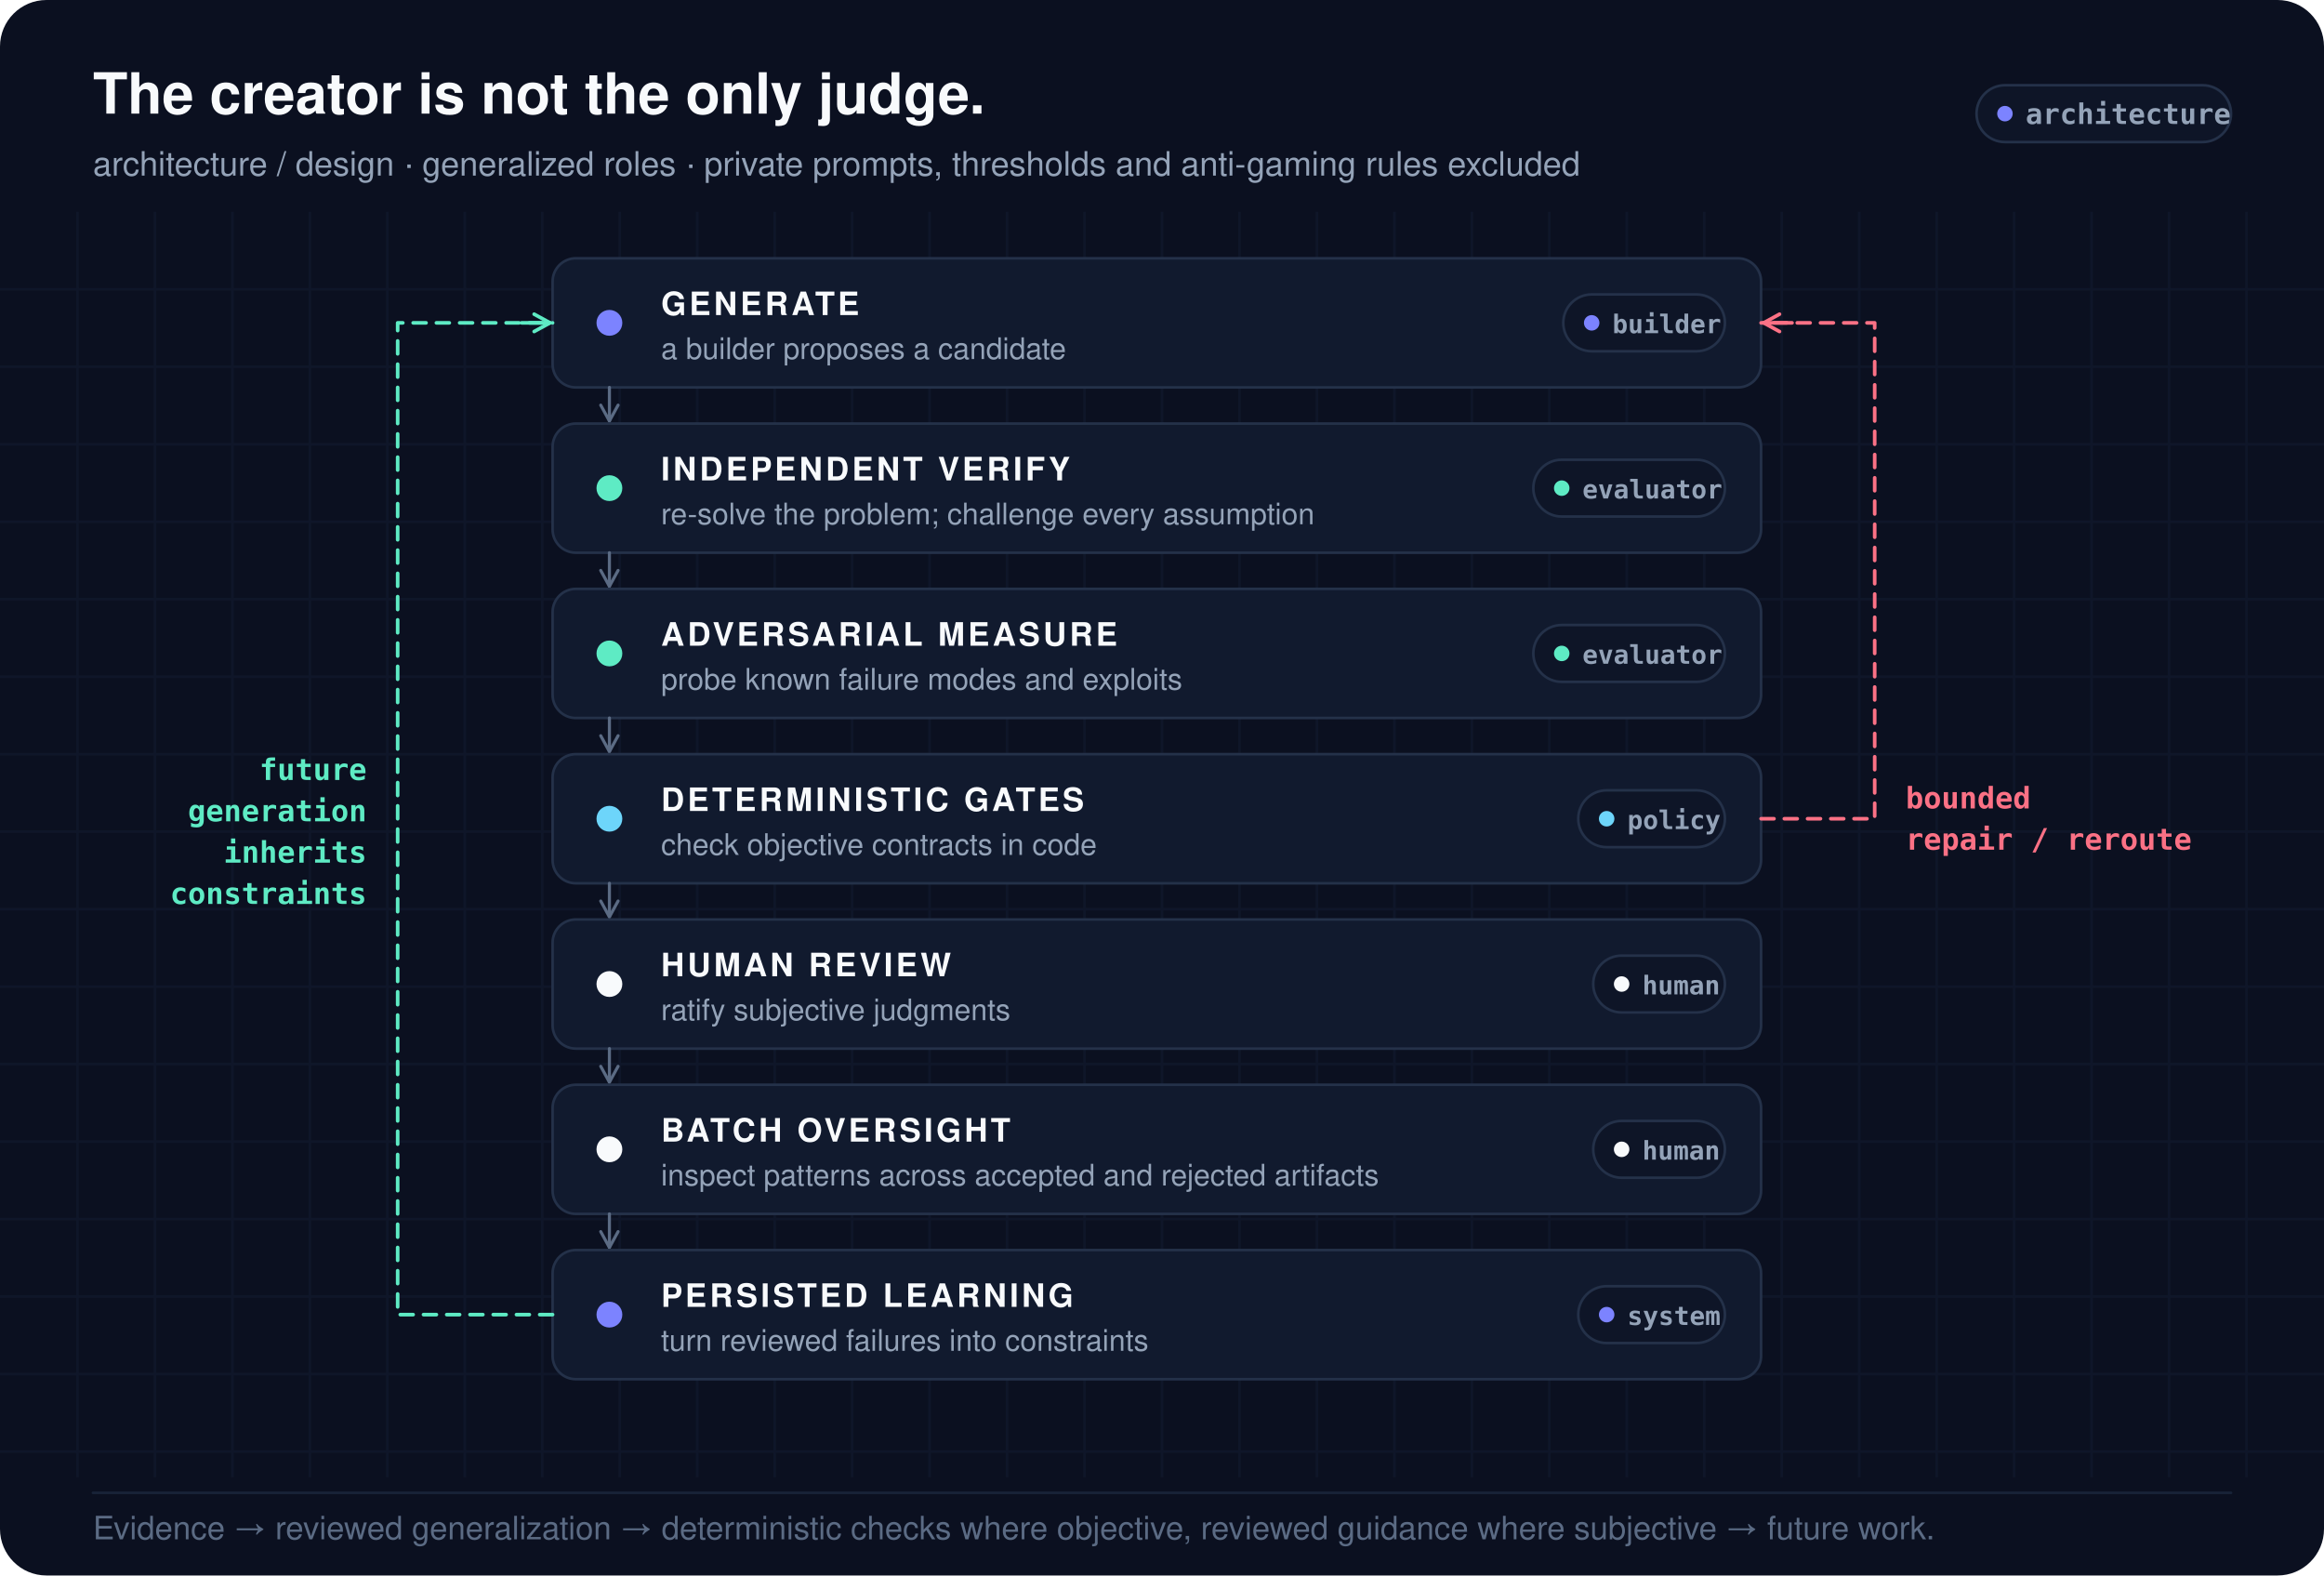
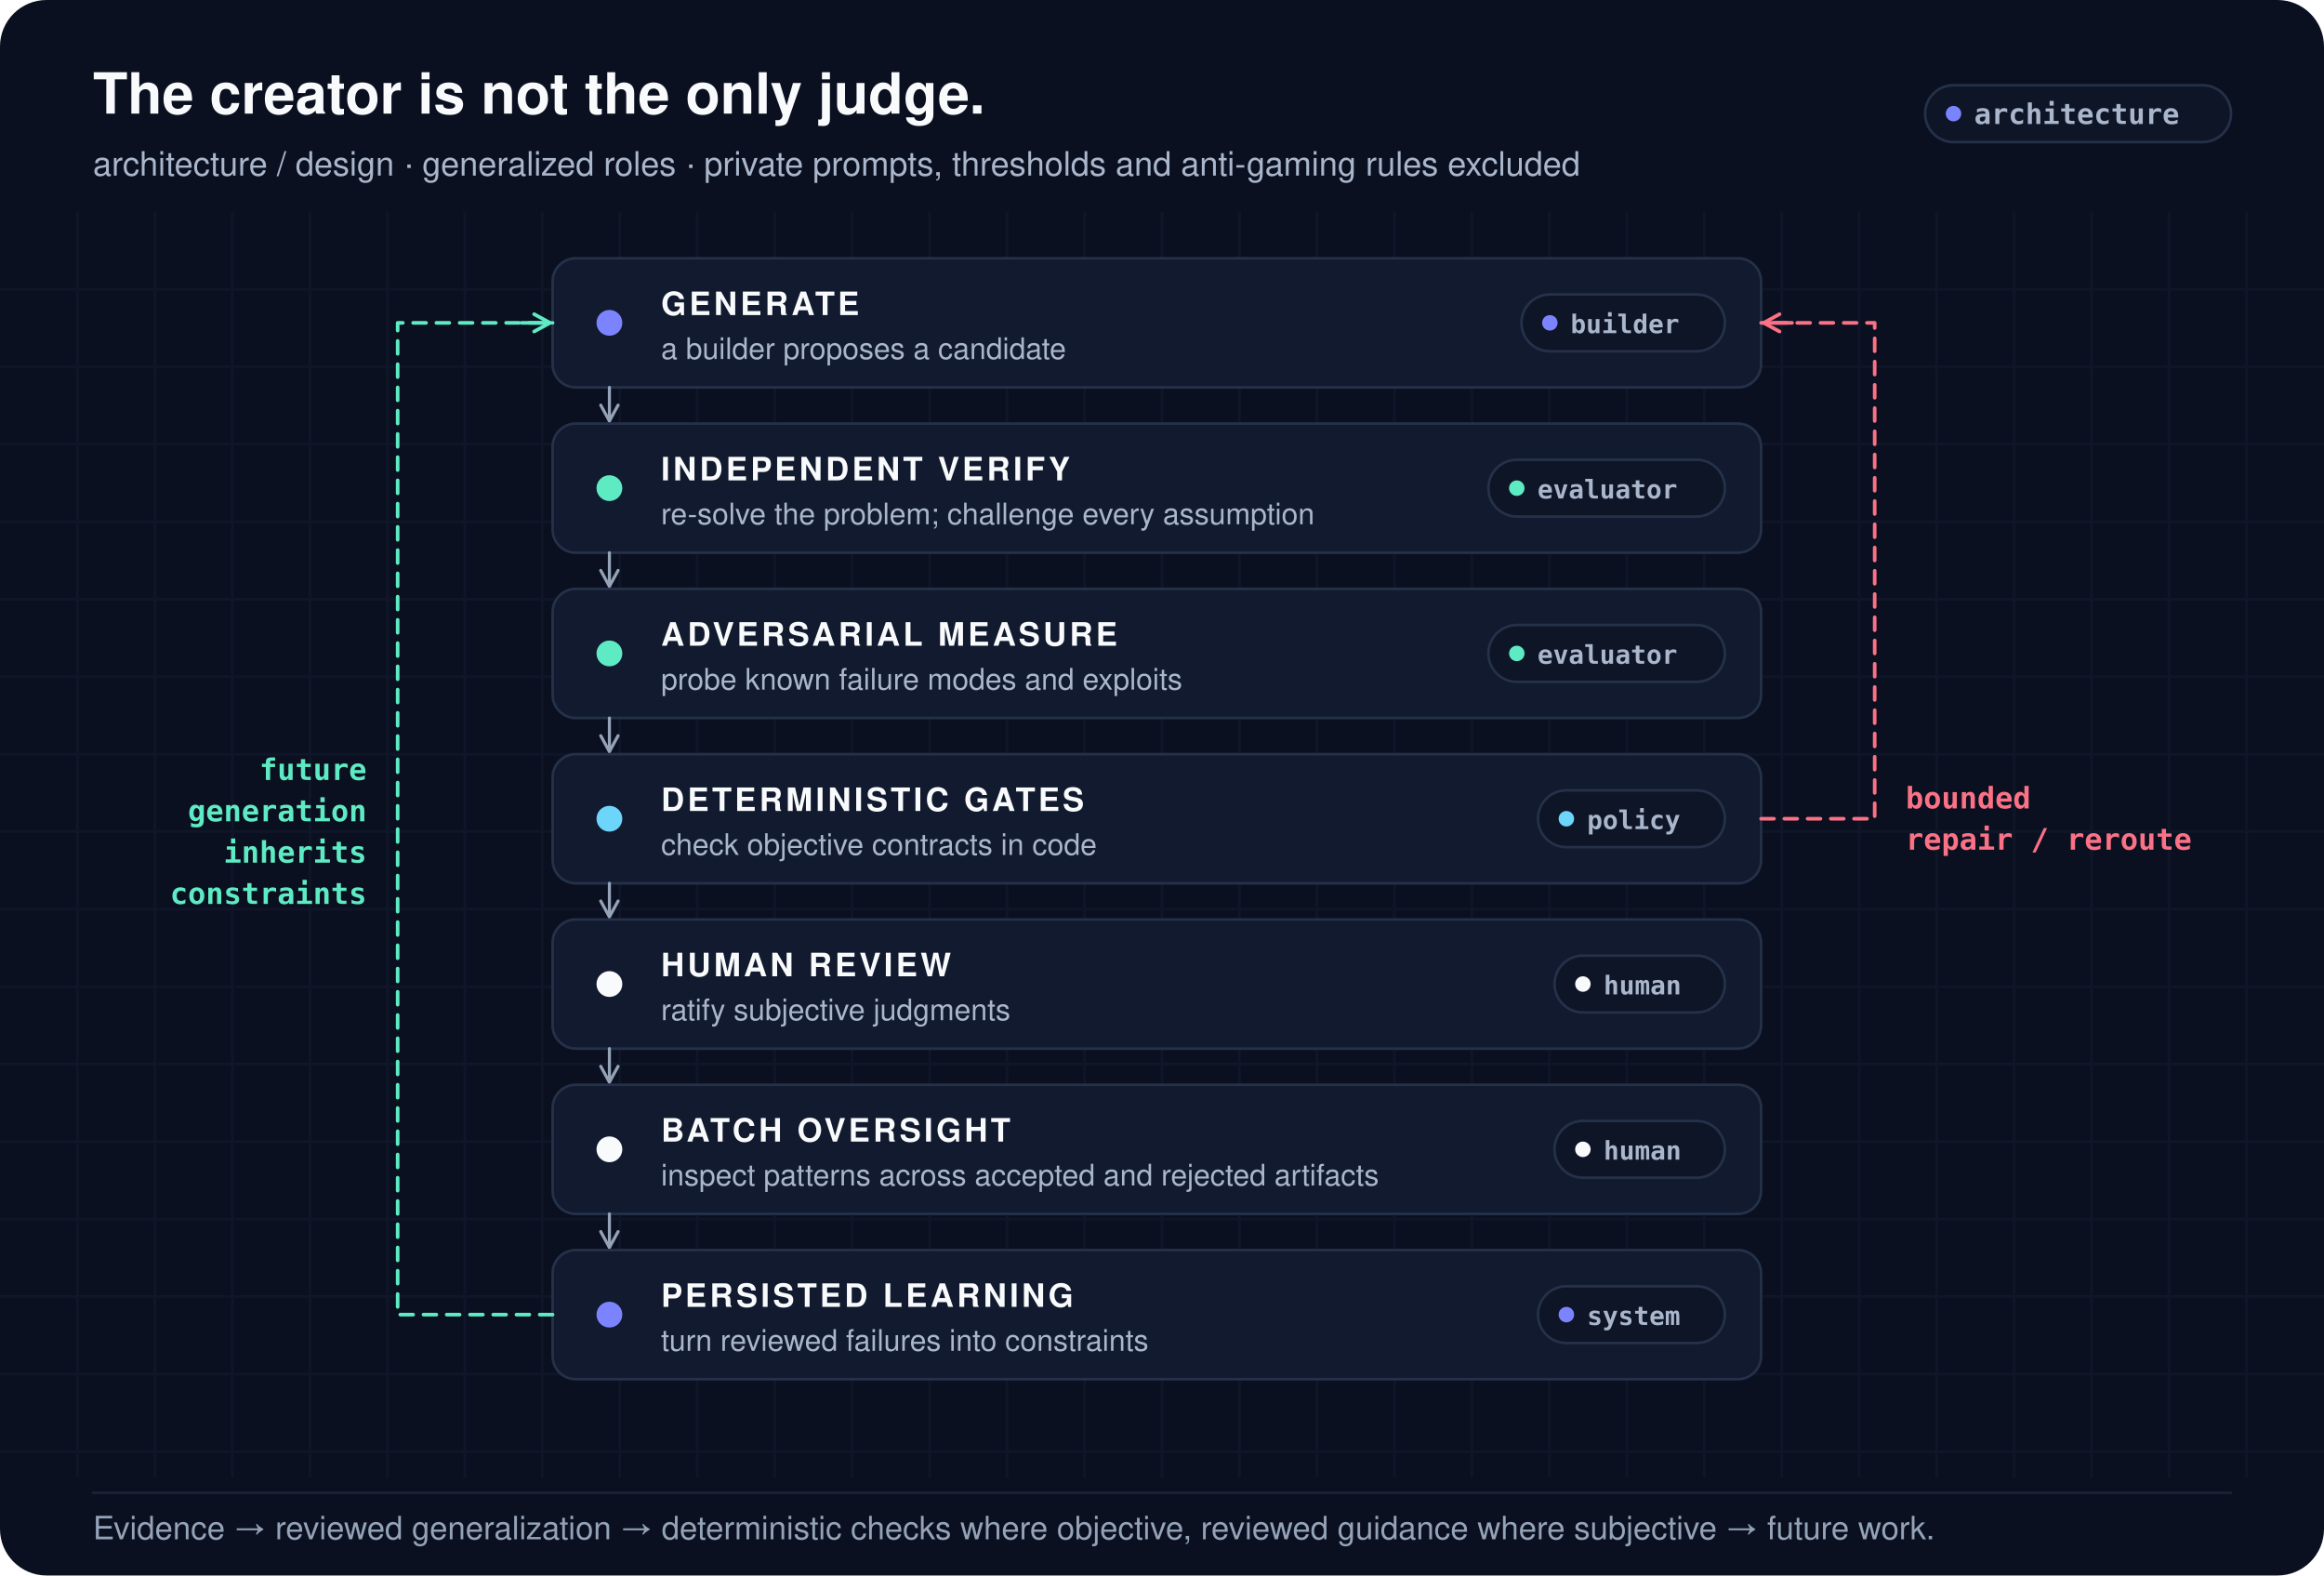
<svg xmlns="http://www.w3.org/2000/svg" width="900" height="610" viewBox="0 0 900 610" role="img" aria-labelledby="title desc">
  <g font-family="-apple-system,BlinkMacSystemFont,'Segoe UI',Helvetica,Arial,sans-serif">
    <rect x="0" y="0" width="900" height="610" rx="18" fill="#0B1020" />
    <text x="36" y="44" fill="#F8FAFC" font-size="22" font-weight="650" text-anchor="start">The creator is not the only judge.</text>
-     <text x="36" y="68" fill="#94A3B8" font-size="13" font-weight="400" text-anchor="start">architecture / design · generalized roles · private prompts, thresholds and anti-gaming rules excluded</text>
-     <rect x="765.44" y="33" width="98.56" height="22" rx="11" fill="#0E1527" stroke="#243149" stroke-width="1" />
-     <circle cx="776.44" cy="44" r="3" fill="#7C83FF" />
-     <text x="784.44" y="48" fill="#94A3B8" font-size="11" font-weight="600" text-anchor="start" font-family="ui-monospace,SFMono-Regular,Menlo,Consolas,monospace">architecture</text>
+     <text x="36" y="68" fill="#A9B6CB" font-size="13" font-weight="400" text-anchor="start">architecture / design · generalized roles · private prompts, thresholds and anti-gaming rules excluded</text>
+     <rect x="745.52" y="33" width="118.48" height="22" rx="11" fill="#0E1527" stroke="#243149" stroke-width="1" />
+     <circle cx="756.52" cy="44" r="3" fill="#7C83FF" />
+     <text x="764.52" y="48" fill="#A9B6CB" font-size="11" font-weight="600" text-anchor="start" font-family="ui-monospace,SFMono-Regular,Menlo,Consolas,monospace">architecture</text>
    <path d="M 30 82 V 572 M 60 82 V 572 M 90 82 V 572 M 120 82 V 572 M 150 82 V 572 M 180 82 V 572 M 210 82 V 572 M 240 82 V 572 M 270 82 V 572 M 300 82 V 572 M 330 82 V 572 M 360 82 V 572 M 390 82 V 572 M 420 82 V 572 M 450 82 V 572 M 480 82 V 572 M 510 82 V 572 M 540 82 V 572 M 570 82 V 572 M 600 82 V 572 M 630 82 V 572 M 660 82 V 572 M 690 82 V 572 M 720 82 V 572 M 750 82 V 572 M 780 82 V 572 M 810 82 V 572 M 840 82 V 572 M 870 82 V 572 M 0 112 H 900 M 0 142 H 900 M 0 172 H 900 M 0 202 H 900 M 0 232 H 900 M 0 262 H 900 M 0 292 H 900 M 0 322 H 900 M 0 352 H 900 M 0 382 H 900 M 0 412 H 900 M 0 442 H 900 M 0 472 H 900 M 0 502 H 900 M 0 532 H 900 M 0 562 H 900" stroke="#182338" stroke-width="1" fill="none" stroke-linecap="butt" stroke-linejoin="round" opacity="0.35" />
    <rect x="214" y="100" width="468" height="50" rx="9" fill="#111A2E" stroke="#243149" stroke-width="1" />
    <circle cx="236" cy="125" r="5" fill="#7C83FF" />
    <text x="256" y="122" fill="#F8FAFC" font-size="12.5" font-weight="700" text-anchor="start" letter-spacing="1.2">GENERATE</text>
-     <text x="256" y="139" fill="#94A3B8" font-size="11.5" font-weight="400" text-anchor="start">a builder proposes a candidate</text>
-     <rect x="605.4" y="114" width="62.6" height="22" rx="11" fill="#0E1527" stroke="#243149" stroke-width="1" />
-     <circle cx="616.4" cy="125" r="3" fill="#7C83FF" />
-     <text x="624.4" y="129" fill="#94A3B8" font-size="10" font-weight="600" text-anchor="start" font-family="ui-monospace,SFMono-Regular,Menlo,Consolas,monospace">builder</text>
-     <path d="M 236 150 L 236 163" stroke="#5B6B84" stroke-width="1.2" fill="none" stroke-linecap="round" stroke-linejoin="round" />
-     <path d="M 232.64 156.86 L 236 163 L 239.36 156.86" stroke="#5B6B84" stroke-width="1.2" fill="none" stroke-linecap="round" stroke-linejoin="round" />
+     <text x="256" y="139" fill="#A9B6CB" font-size="11.5" font-weight="400" text-anchor="start">a builder proposes a candidate</text>
+     <rect x="589.2" y="114" width="78.8" height="22" rx="11" fill="#0E1527" stroke="#243149" stroke-width="1" />
+     <circle cx="600.2" cy="125" r="3" fill="#7C83FF" />
+     <text x="608.2" y="129" fill="#A9B6CB" font-size="10" font-weight="600" text-anchor="start" font-family="ui-monospace,SFMono-Regular,Menlo,Consolas,monospace">builder</text>
+     <path d="M 236 150 L 236 163" stroke="#94A3B8" stroke-width="1.2" fill="none" stroke-linecap="round" stroke-linejoin="round" />
+     <path d="M 232.64 156.86 L 236 163 L 239.36 156.86" stroke="#94A3B8" stroke-width="1.2" fill="none" stroke-linecap="round" stroke-linejoin="round" />
    <rect x="214" y="164" width="468" height="50" rx="9" fill="#111A2E" stroke="#243149" stroke-width="1" />
    <circle cx="236" cy="189" r="5" fill="#5EEBC4" />
    <text x="256" y="186" fill="#F8FAFC" font-size="12.5" font-weight="700" text-anchor="start" letter-spacing="1.2">INDEPENDENT VERIFY</text>
-     <text x="256" y="203" fill="#94A3B8" font-size="11.5" font-weight="400" text-anchor="start">re-solve the problem; challenge every assumption</text>
-     <rect x="593.8" y="178" width="74.2" height="22" rx="11" fill="#0E1527" stroke="#243149" stroke-width="1" />
-     <circle cx="604.8" cy="189" r="3" fill="#5EEBC4" />
-     <text x="612.8" y="193" fill="#94A3B8" font-size="10" font-weight="600" text-anchor="start" font-family="ui-monospace,SFMono-Regular,Menlo,Consolas,monospace">evaluator</text>
-     <path d="M 236 214 L 236 227" stroke="#5B6B84" stroke-width="1.2" fill="none" stroke-linecap="round" stroke-linejoin="round" />
-     <path d="M 232.64 220.86 L 236 227 L 239.36 220.86" stroke="#5B6B84" stroke-width="1.2" fill="none" stroke-linecap="round" stroke-linejoin="round" />
+     <text x="256" y="203" fill="#A9B6CB" font-size="11.5" font-weight="400" text-anchor="start">re-solve the problem; challenge every assumption</text>
+     <rect x="576.4" y="178" width="91.6" height="22" rx="11" fill="#0E1527" stroke="#243149" stroke-width="1" />
+     <circle cx="587.4" cy="189" r="3" fill="#5EEBC4" />
+     <text x="595.4" y="193" fill="#A9B6CB" font-size="10" font-weight="600" text-anchor="start" font-family="ui-monospace,SFMono-Regular,Menlo,Consolas,monospace">evaluator</text>
+     <path d="M 236 214 L 236 227" stroke="#94A3B8" stroke-width="1.2" fill="none" stroke-linecap="round" stroke-linejoin="round" />
+     <path d="M 232.64 220.86 L 236 227 L 239.36 220.86" stroke="#94A3B8" stroke-width="1.2" fill="none" stroke-linecap="round" stroke-linejoin="round" />
    <rect x="214" y="228" width="468" height="50" rx="9" fill="#111A2E" stroke="#243149" stroke-width="1" />
    <circle cx="236" cy="253" r="5" fill="#5EEBC4" />
    <text x="256" y="250" fill="#F8FAFC" font-size="12.5" font-weight="700" text-anchor="start" letter-spacing="1.2">ADVERSARIAL MEASURE</text>
-     <text x="256" y="267" fill="#94A3B8" font-size="11.5" font-weight="400" text-anchor="start">probe known failure modes and exploits</text>
-     <rect x="593.8" y="242" width="74.2" height="22" rx="11" fill="#0E1527" stroke="#243149" stroke-width="1" />
-     <circle cx="604.8" cy="253" r="3" fill="#5EEBC4" />
-     <text x="612.8" y="257" fill="#94A3B8" font-size="10" font-weight="600" text-anchor="start" font-family="ui-monospace,SFMono-Regular,Menlo,Consolas,monospace">evaluator</text>
-     <path d="M 236 278 L 236 291" stroke="#5B6B84" stroke-width="1.2" fill="none" stroke-linecap="round" stroke-linejoin="round" />
-     <path d="M 232.64 284.86 L 236 291 L 239.36 284.86" stroke="#5B6B84" stroke-width="1.2" fill="none" stroke-linecap="round" stroke-linejoin="round" />
+     <text x="256" y="267" fill="#A9B6CB" font-size="11.5" font-weight="400" text-anchor="start">probe known failure modes and exploits</text>
+     <rect x="576.4" y="242" width="91.6" height="22" rx="11" fill="#0E1527" stroke="#243149" stroke-width="1" />
+     <circle cx="587.4" cy="253" r="3" fill="#5EEBC4" />
+     <text x="595.4" y="257" fill="#A9B6CB" font-size="10" font-weight="600" text-anchor="start" font-family="ui-monospace,SFMono-Regular,Menlo,Consolas,monospace">evaluator</text>
+     <path d="M 236 278 L 236 291" stroke="#94A3B8" stroke-width="1.2" fill="none" stroke-linecap="round" stroke-linejoin="round" />
+     <path d="M 232.64 284.86 L 236 291 L 239.36 284.86" stroke="#94A3B8" stroke-width="1.2" fill="none" stroke-linecap="round" stroke-linejoin="round" />
    <rect x="214" y="292" width="468" height="50" rx="9" fill="#111A2E" stroke="#243149" stroke-width="1" />
    <circle cx="236" cy="317" r="5" fill="#6DD5FA" />
    <text x="256" y="314" fill="#F8FAFC" font-size="12.5" font-weight="700" text-anchor="start" letter-spacing="1.2">DETERMINISTIC GATES</text>
-     <text x="256" y="331" fill="#94A3B8" font-size="11.5" font-weight="400" text-anchor="start">check objective contracts in code</text>
-     <rect x="611.2" y="306" width="56.8" height="22" rx="11" fill="#0E1527" stroke="#243149" stroke-width="1" />
-     <circle cx="622.2" cy="317" r="3" fill="#6DD5FA" />
-     <text x="630.2" y="321" fill="#94A3B8" font-size="10" font-weight="600" text-anchor="start" font-family="ui-monospace,SFMono-Regular,Menlo,Consolas,monospace">policy</text>
-     <path d="M 236 342 L 236 355" stroke="#5B6B84" stroke-width="1.2" fill="none" stroke-linecap="round" stroke-linejoin="round" />
-     <path d="M 232.64 348.86 L 236 355 L 239.36 348.86" stroke="#5B6B84" stroke-width="1.2" fill="none" stroke-linecap="round" stroke-linejoin="round" />
+     <text x="256" y="331" fill="#A9B6CB" font-size="11.5" font-weight="400" text-anchor="start">check objective contracts in code</text>
+     <rect x="595.6" y="306" width="72.4" height="22" rx="11" fill="#0E1527" stroke="#243149" stroke-width="1" />
+     <circle cx="606.6" cy="317" r="3" fill="#6DD5FA" />
+     <text x="614.6" y="321" fill="#A9B6CB" font-size="10" font-weight="600" text-anchor="start" font-family="ui-monospace,SFMono-Regular,Menlo,Consolas,monospace">policy</text>
+     <path d="M 236 342 L 236 355" stroke="#94A3B8" stroke-width="1.2" fill="none" stroke-linecap="round" stroke-linejoin="round" />
+     <path d="M 232.64 348.86 L 236 355 L 239.36 348.86" stroke="#94A3B8" stroke-width="1.2" fill="none" stroke-linecap="round" stroke-linejoin="round" />
    <rect x="214" y="356" width="468" height="50" rx="9" fill="#111A2E" stroke="#243149" stroke-width="1" />
    <circle cx="236" cy="381" r="5" fill="#F8FAFC" />
    <text x="256" y="378" fill="#F8FAFC" font-size="12.5" font-weight="700" text-anchor="start" letter-spacing="1.2">HUMAN REVIEW</text>
-     <text x="256" y="395" fill="#94A3B8" font-size="11.5" font-weight="400" text-anchor="start">ratify subjective judgments</text>
-     <rect x="617" y="370" width="51" height="22" rx="11" fill="#0E1527" stroke="#243149" stroke-width="1" />
-     <circle cx="628" cy="381" r="3" fill="#F8FAFC" />
-     <text x="636" y="385" fill="#94A3B8" font-size="10" font-weight="600" text-anchor="start" font-family="ui-monospace,SFMono-Regular,Menlo,Consolas,monospace">human</text>
-     <path d="M 236 406 L 236 419" stroke="#5B6B84" stroke-width="1.2" fill="none" stroke-linecap="round" stroke-linejoin="round" />
-     <path d="M 232.64 412.86 L 236 419 L 239.36 412.86" stroke="#5B6B84" stroke-width="1.2" fill="none" stroke-linecap="round" stroke-linejoin="round" />
+     <text x="256" y="395" fill="#A9B6CB" font-size="11.5" font-weight="400" text-anchor="start">ratify subjective judgments</text>
+     <rect x="602" y="370" width="66" height="22" rx="11" fill="#0E1527" stroke="#243149" stroke-width="1" />
+     <circle cx="613" cy="381" r="3" fill="#F8FAFC" />
+     <text x="621" y="385" fill="#A9B6CB" font-size="10" font-weight="600" text-anchor="start" font-family="ui-monospace,SFMono-Regular,Menlo,Consolas,monospace">human</text>
+     <path d="M 236 406 L 236 419" stroke="#94A3B8" stroke-width="1.2" fill="none" stroke-linecap="round" stroke-linejoin="round" />
+     <path d="M 232.64 412.86 L 236 419 L 239.36 412.86" stroke="#94A3B8" stroke-width="1.2" fill="none" stroke-linecap="round" stroke-linejoin="round" />
    <rect x="214" y="420" width="468" height="50" rx="9" fill="#111A2E" stroke="#243149" stroke-width="1" />
    <circle cx="236" cy="445" r="5" fill="#F8FAFC" />
    <text x="256" y="442" fill="#F8FAFC" font-size="12.5" font-weight="700" text-anchor="start" letter-spacing="1.2">BATCH OVERSIGHT</text>
-     <text x="256" y="459" fill="#94A3B8" font-size="11.5" font-weight="400" text-anchor="start">inspect patterns across accepted and rejected artifacts</text>
-     <rect x="617" y="434" width="51" height="22" rx="11" fill="#0E1527" stroke="#243149" stroke-width="1" />
-     <circle cx="628" cy="445" r="3" fill="#F8FAFC" />
-     <text x="636" y="449" fill="#94A3B8" font-size="10" font-weight="600" text-anchor="start" font-family="ui-monospace,SFMono-Regular,Menlo,Consolas,monospace">human</text>
-     <path d="M 236 470 L 236 483" stroke="#5B6B84" stroke-width="1.2" fill="none" stroke-linecap="round" stroke-linejoin="round" />
-     <path d="M 232.64 476.86 L 236 483 L 239.36 476.86" stroke="#5B6B84" stroke-width="1.2" fill="none" stroke-linecap="round" stroke-linejoin="round" />
+     <text x="256" y="459" fill="#A9B6CB" font-size="11.5" font-weight="400" text-anchor="start">inspect patterns across accepted and rejected artifacts</text>
+     <rect x="602" y="434" width="66" height="22" rx="11" fill="#0E1527" stroke="#243149" stroke-width="1" />
+     <circle cx="613" cy="445" r="3" fill="#F8FAFC" />
+     <text x="621" y="449" fill="#A9B6CB" font-size="10" font-weight="600" text-anchor="start" font-family="ui-monospace,SFMono-Regular,Menlo,Consolas,monospace">human</text>
+     <path d="M 236 470 L 236 483" stroke="#94A3B8" stroke-width="1.2" fill="none" stroke-linecap="round" stroke-linejoin="round" />
+     <path d="M 232.64 476.86 L 236 483 L 239.36 476.86" stroke="#94A3B8" stroke-width="1.2" fill="none" stroke-linecap="round" stroke-linejoin="round" />
    <rect x="214" y="484" width="468" height="50" rx="9" fill="#111A2E" stroke="#243149" stroke-width="1" />
    <circle cx="236" cy="509" r="5" fill="#7C83FF" />
    <text x="256" y="506" fill="#F8FAFC" font-size="12.5" font-weight="700" text-anchor="start" letter-spacing="1.2">PERSISTED LEARNING</text>
-     <text x="256" y="523" fill="#94A3B8" font-size="11.5" font-weight="400" text-anchor="start">turn reviewed failures into constraints</text>
-     <rect x="611.2" y="498" width="56.8" height="22" rx="11" fill="#0E1527" stroke="#243149" stroke-width="1" />
-     <circle cx="622.2" cy="509" r="3" fill="#7C83FF" />
-     <text x="630.2" y="513" fill="#94A3B8" font-size="10" font-weight="600" text-anchor="start" font-family="ui-monospace,SFMono-Regular,Menlo,Consolas,monospace">system</text>
+     <text x="256" y="523" fill="#A9B6CB" font-size="11.5" font-weight="400" text-anchor="start">turn reviewed failures into constraints</text>
+     <rect x="595.6" y="498" width="72.4" height="22" rx="11" fill="#0E1527" stroke="#243149" stroke-width="1" />
+     <circle cx="606.6" cy="509" r="3" fill="#7C83FF" />
+     <text x="614.6" y="513" fill="#A9B6CB" font-size="10" font-weight="600" text-anchor="start" font-family="ui-monospace,SFMono-Regular,Menlo,Consolas,monospace">system</text>
    <path d="M 682 317 H 726 V 125 H 682" stroke="#FB7185" stroke-width="1.4" fill="none" stroke-linecap="round" stroke-linejoin="round" stroke-dasharray="5 4" />
    <path d="M 694 125 L 683 125" stroke="#FB7185" stroke-width="1.4" fill="none" stroke-linecap="round" stroke-linejoin="round" />
    <path d="M 689.14 121.64 L 683 125 L 689.14 128.36" stroke="#FB7185" stroke-width="1.4" fill="none" stroke-linecap="round" stroke-linejoin="round" />
    <text x="738" y="313" fill="#FB7185" font-size="11.5" font-weight="600" text-anchor="start" font-family="ui-monospace,SFMono-Regular,Menlo,Consolas,monospace">bounded</text>
    <text x="738" y="329" fill="#FB7185" font-size="11.5" font-weight="600" text-anchor="start" font-family="ui-monospace,SFMono-Regular,Menlo,Consolas,monospace">repair / reroute</text>
    <path d="M 214 509 H 154 V 125 H 214" stroke="#5EEBC4" stroke-width="1.4" fill="none" stroke-linecap="round" stroke-linejoin="round" stroke-dasharray="5 4" />
    <path d="M 202 125 L 213 125" stroke="#5EEBC4" stroke-width="1.4" fill="none" stroke-linecap="round" stroke-linejoin="round" />
    <path d="M 206.86 128.36 L 213 125 L 206.86 121.64" stroke="#5EEBC4" stroke-width="1.4" fill="none" stroke-linecap="round" stroke-linejoin="round" />
    <text x="142" y="302" fill="#5EEBC4" font-size="11.5" font-weight="600" text-anchor="end" font-family="ui-monospace,SFMono-Regular,Menlo,Consolas,monospace">future</text>
    <text x="142" y="318" fill="#5EEBC4" font-size="11.5" font-weight="600" text-anchor="end" font-family="ui-monospace,SFMono-Regular,Menlo,Consolas,monospace">generation</text>
    <text x="142" y="334" fill="#5EEBC4" font-size="11.5" font-weight="600" text-anchor="end" font-family="ui-monospace,SFMono-Regular,Menlo,Consolas,monospace">inherits</text>
    <text x="142" y="350" fill="#5EEBC4" font-size="11.5" font-weight="600" text-anchor="end" font-family="ui-monospace,SFMono-Regular,Menlo,Consolas,monospace">constraints</text>
    <path d="M 36 578 L 864 578" stroke="#182338" stroke-width="1" fill="none" stroke-linecap="round" stroke-linejoin="round" />
-     <text x="36" y="596" fill="#5B6B84" font-size="12.5" font-weight="400" text-anchor="start">Evidence → reviewed generalization → deterministic checks where objective, reviewed guidance where subjective → future work.</text>
+     <text x="36" y="596" fill="#94A3B8" font-size="12.5" font-weight="400" text-anchor="start">Evidence → reviewed generalization → deterministic checks where objective, reviewed guidance where subjective → future work.</text>
  </g>
</svg>
